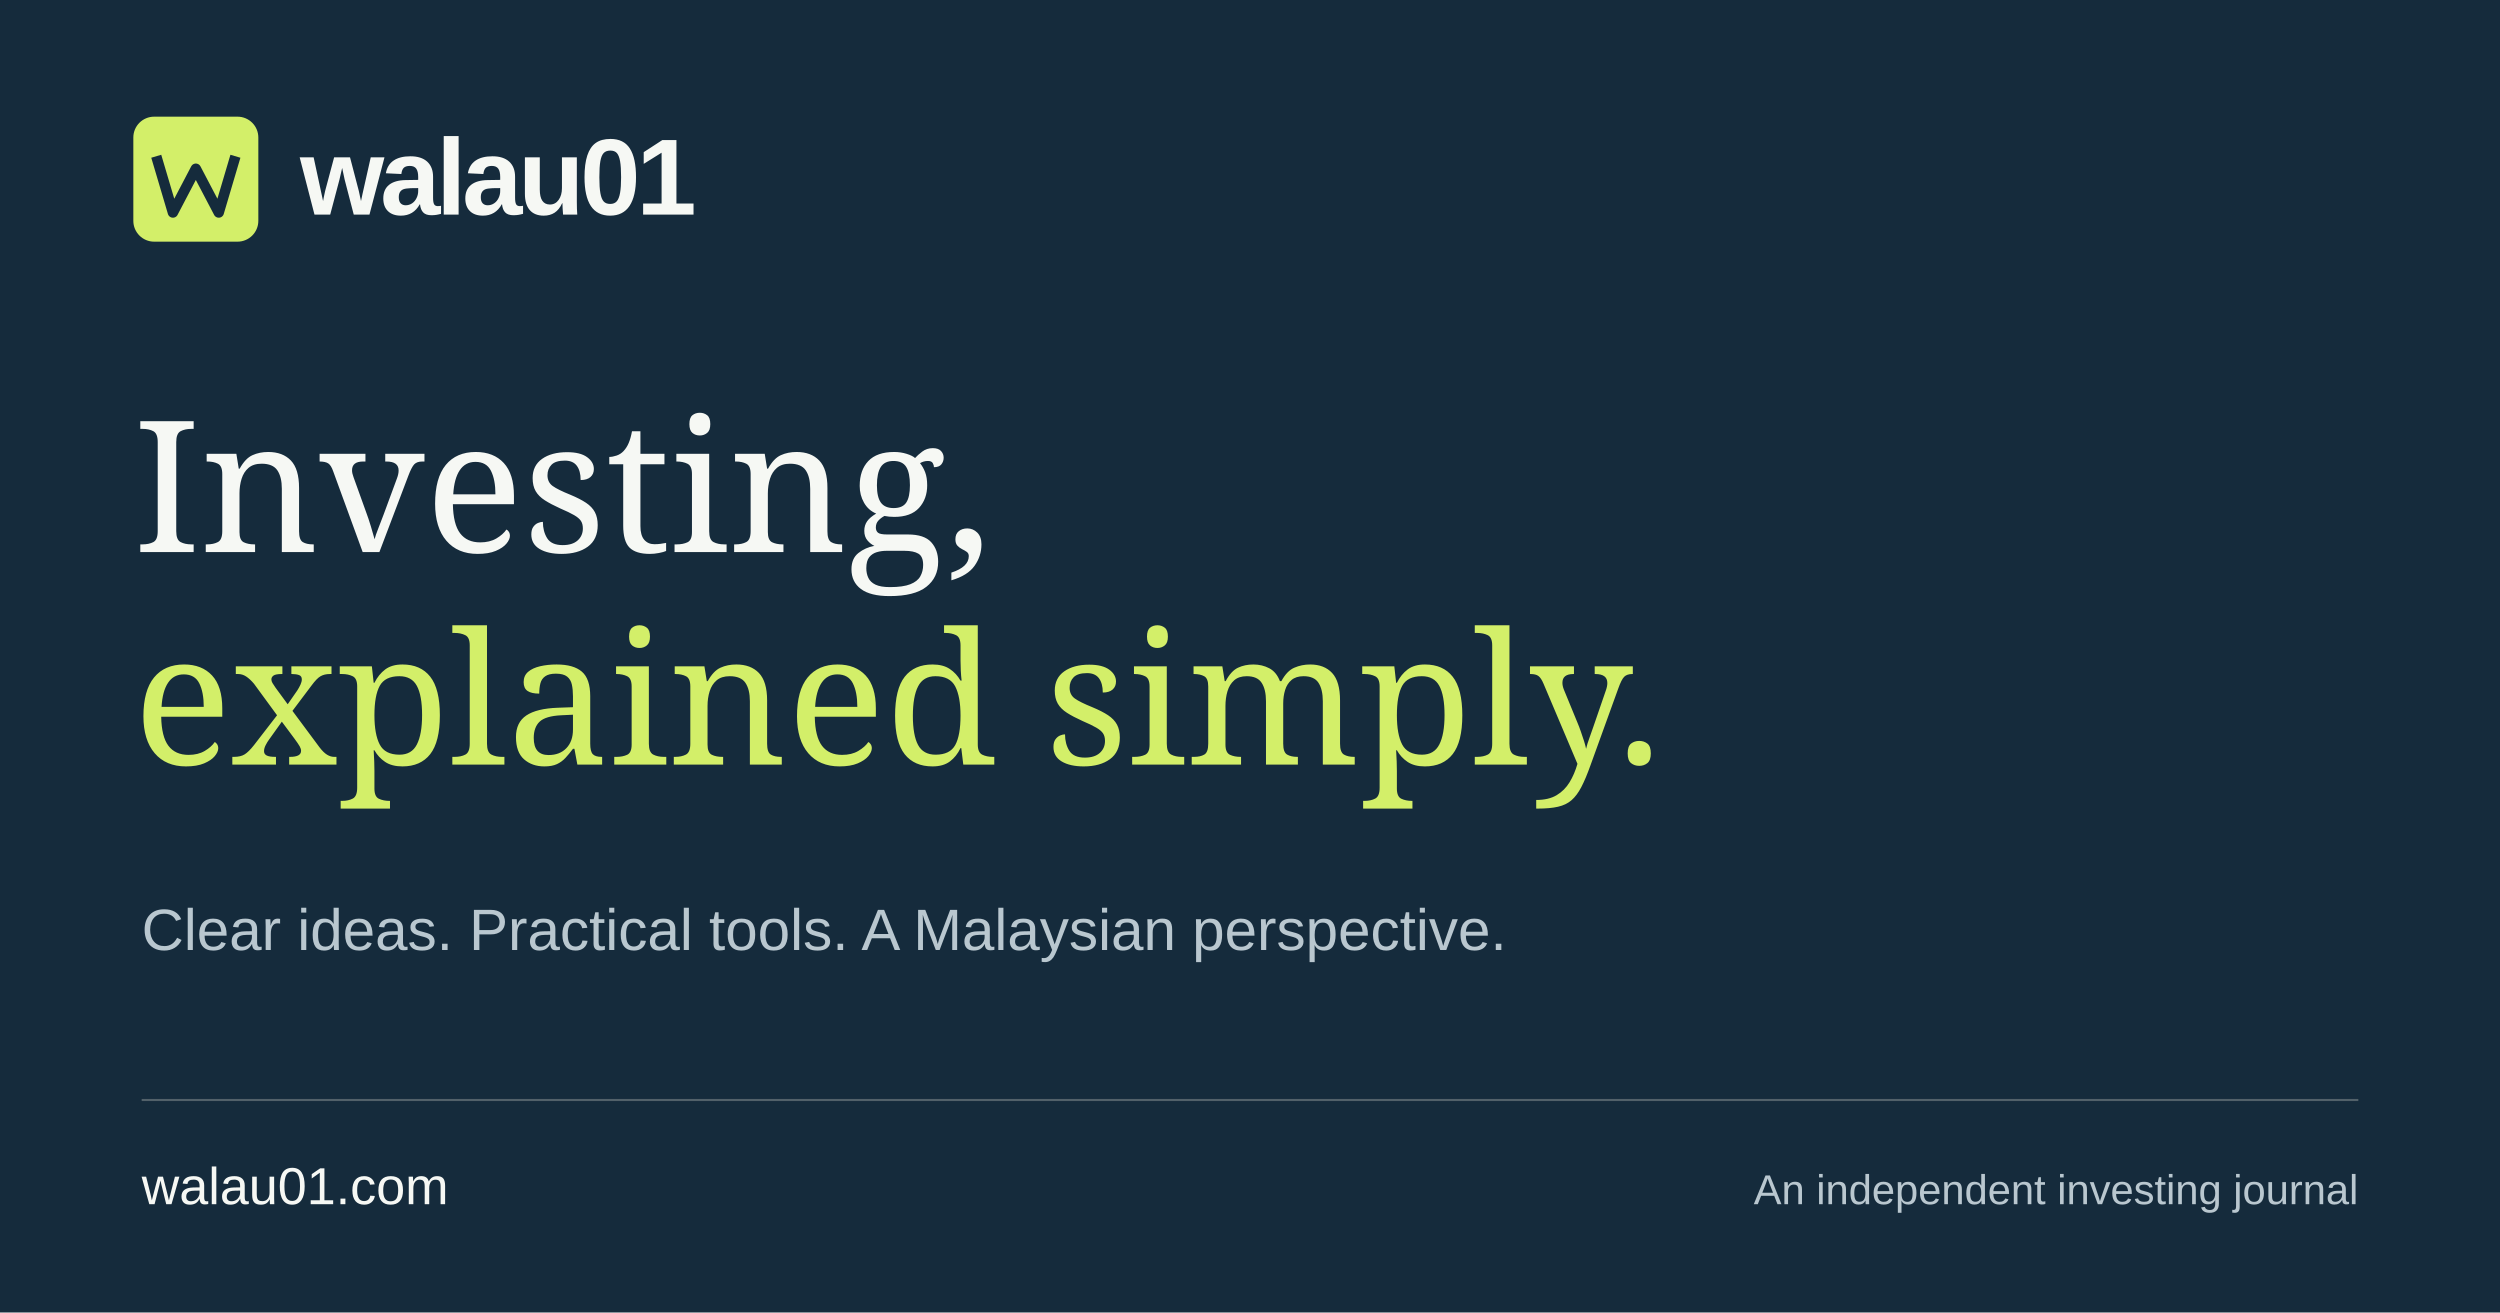
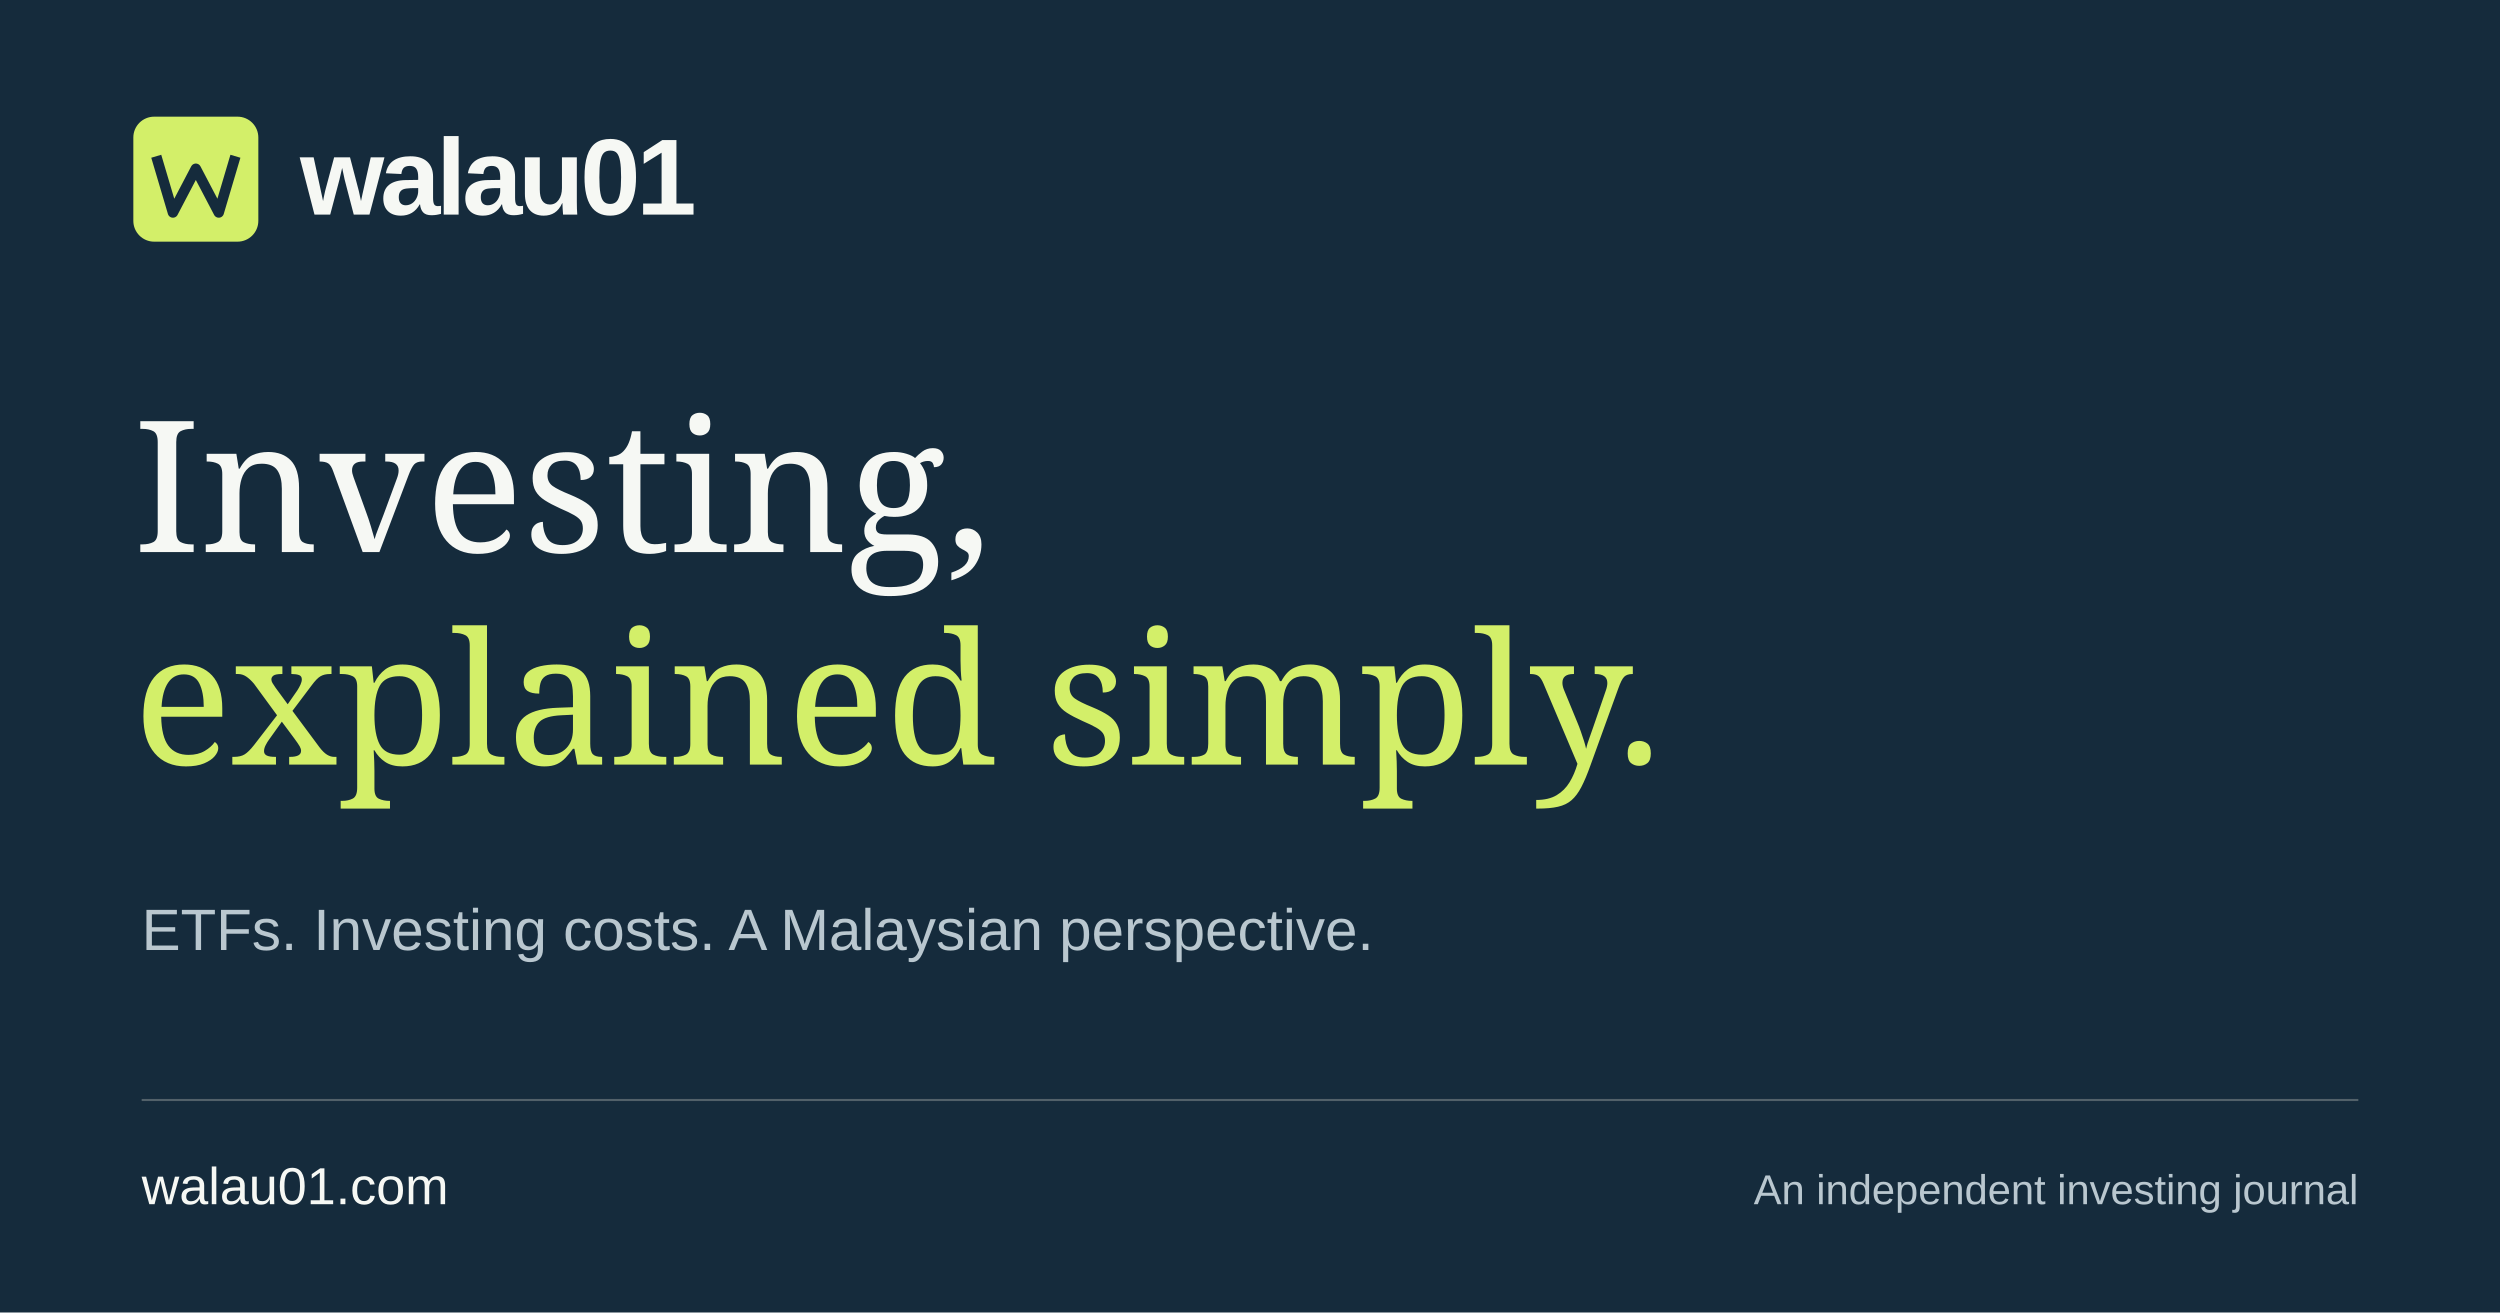
<svg xmlns="http://www.w3.org/2000/svg" width="1200" height="630" viewBox="0 0 1200 630">
  <rect width="1200" height="630" fill="#152b3c" />
  <rect x="64" y="56" width="60" height="60" rx="10" fill="#d3ef69" />
  <path d="m75 75 8 27 11-21 11 21 8-27" fill="none" stroke="#152b3c" stroke-width="5" stroke-linejoin="round" />
  <text x="144" y="103" fill="#f6f8f4" font-family="Arial, sans-serif" font-size="52" font-weight="700" letter-spacing="-2">walau01</text>
  <text x="64" y="265" fill="#f6f8f4" font-family="Georgia, serif" font-size="88">Investing,</text>
  <text x="64" y="367" fill="#d3ef69" font-family="Georgia, serif" font-size="88">explained simply.</text>
-   <text x="68" y="456" fill="#b9c7cf" font-family="Arial, sans-serif" font-size="28">Clear ideas. Practical tools. A Malaysian perspective.</text>
+   <text x="68" y="456" fill="#b9c7cf" font-family="Arial, sans-serif" font-size="28">ETFs. Investing costs. A Malaysian perspective.</text>
  <path d="M68 528H1132" stroke="#52616a" />
  <text x="68" y="578" fill="#f6f8f4" font-family="Arial, sans-serif" font-size="25">walau01.com</text>
  <text x="1132" y="578" text-anchor="end" fill="#b9c7cf" font-family="Arial, sans-serif" font-size="20">An independent investing journal</text>
</svg>
